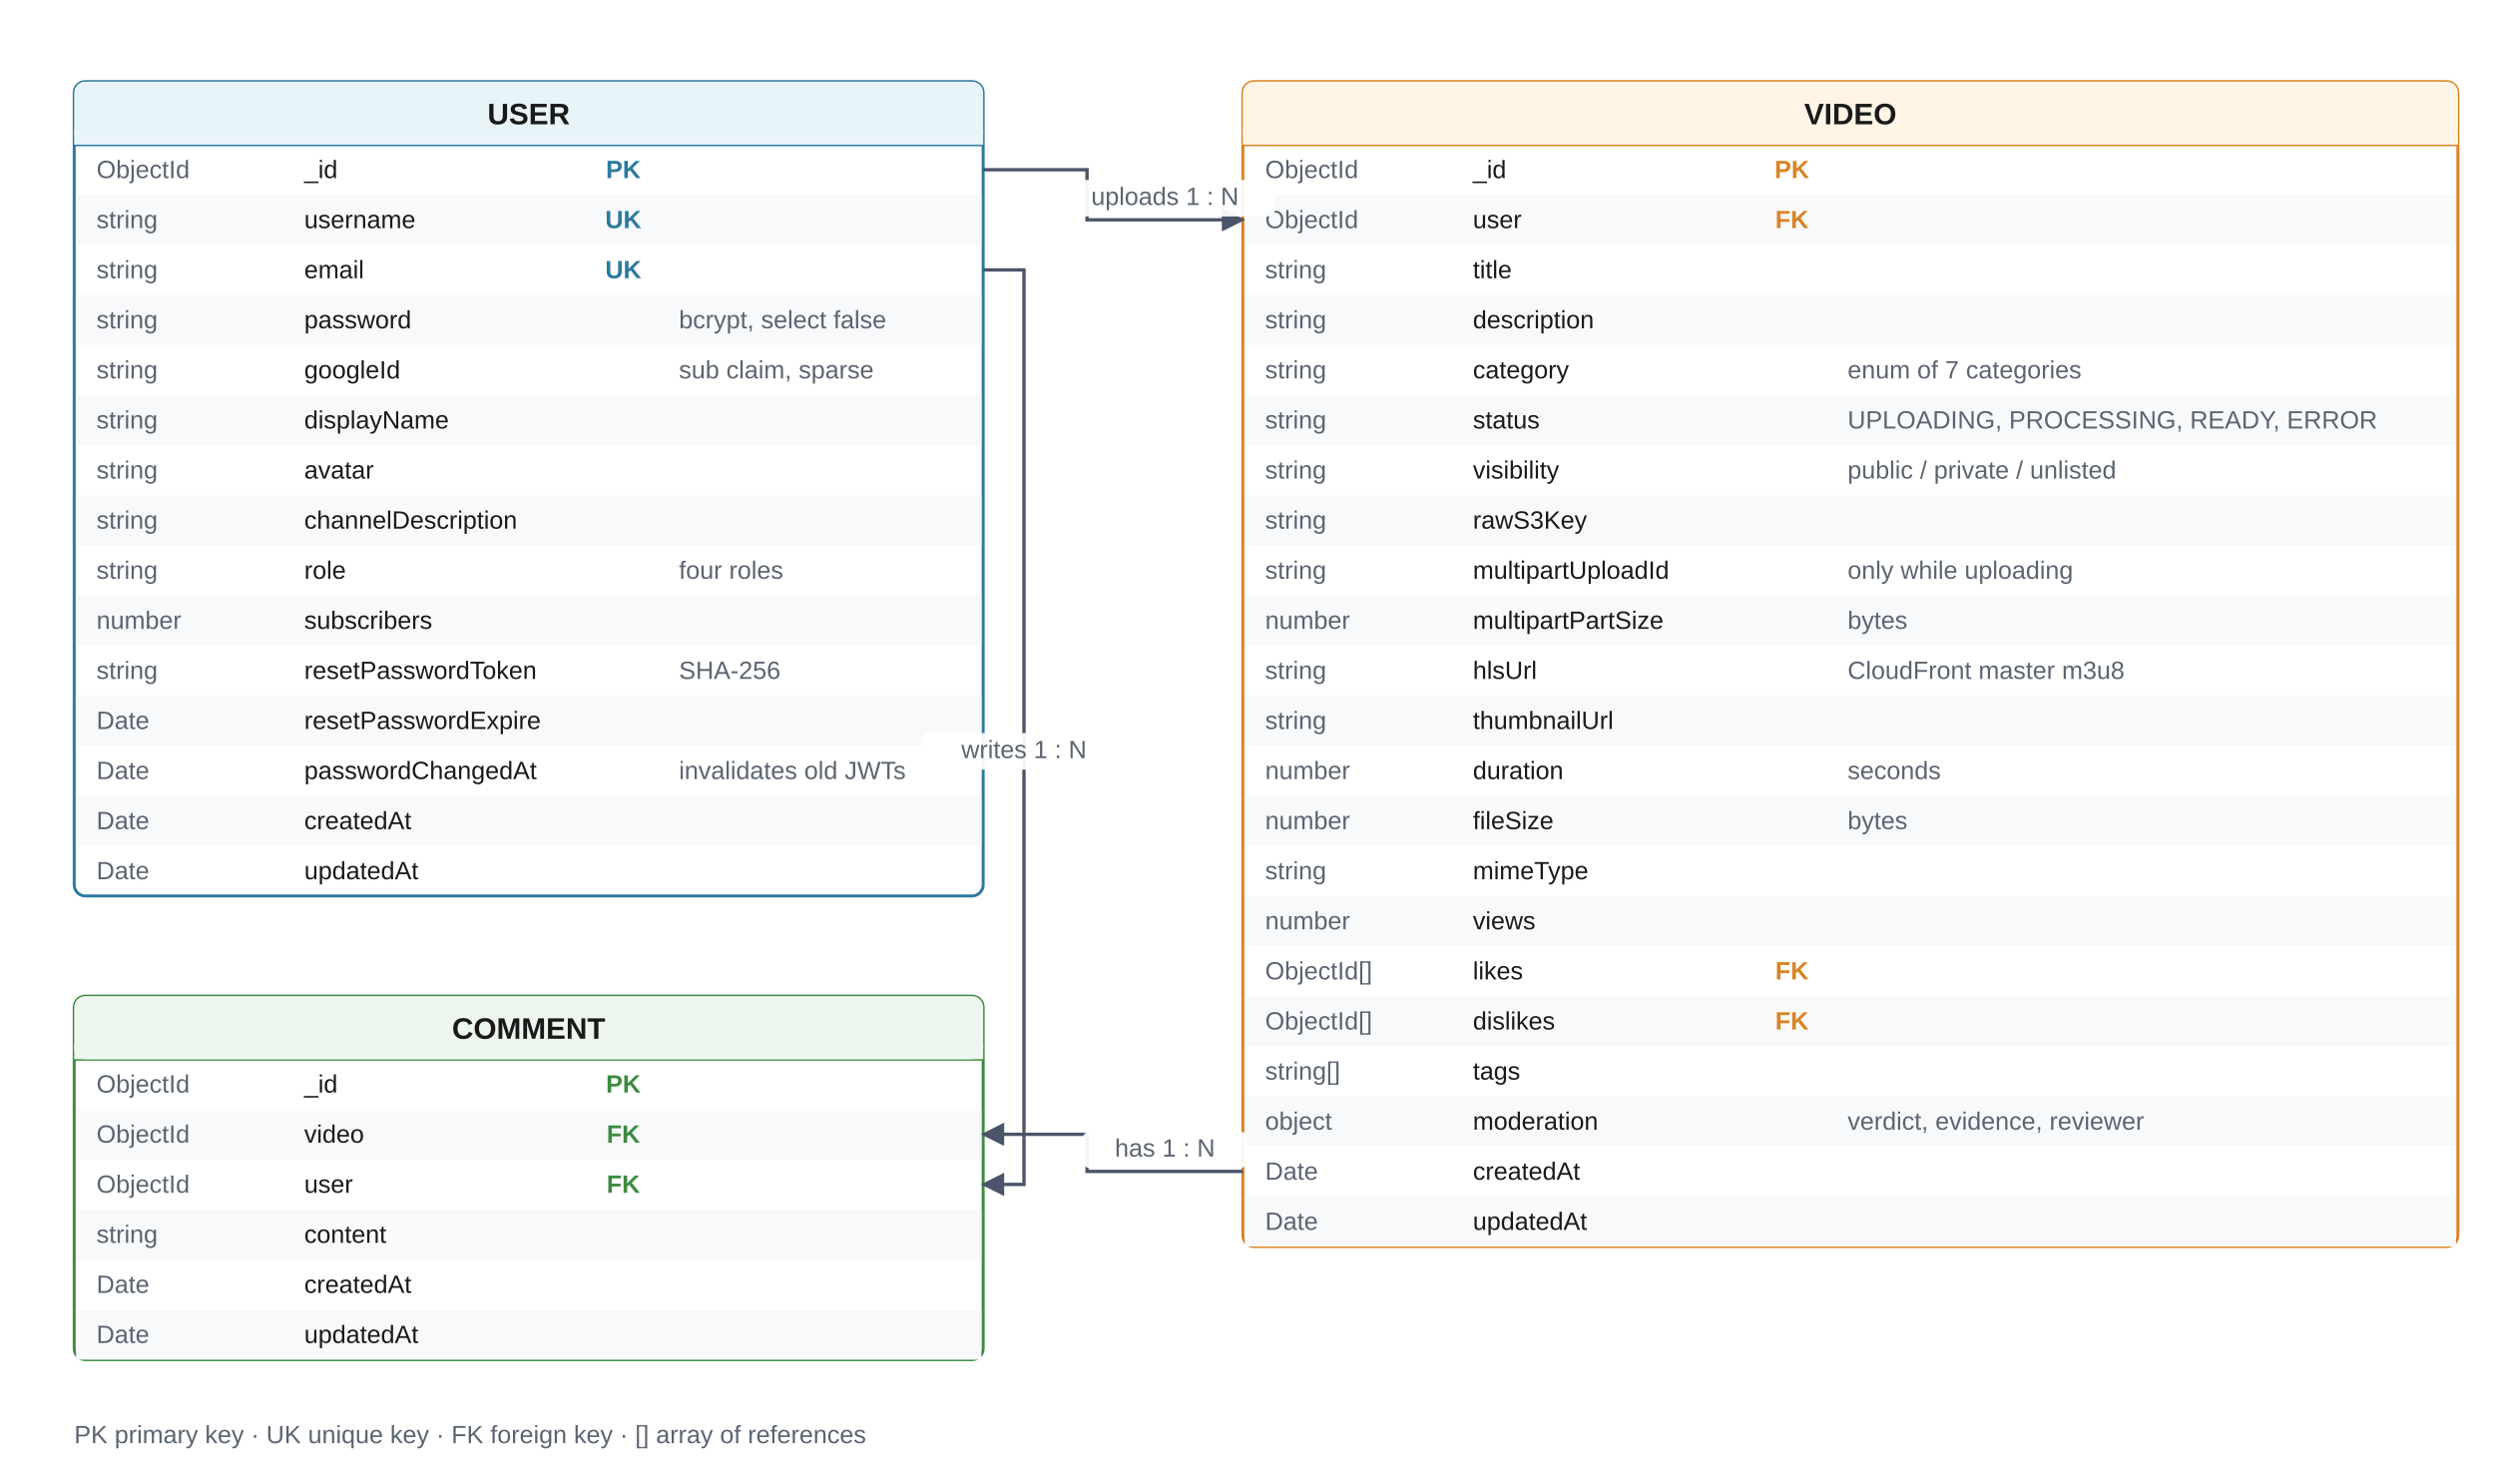
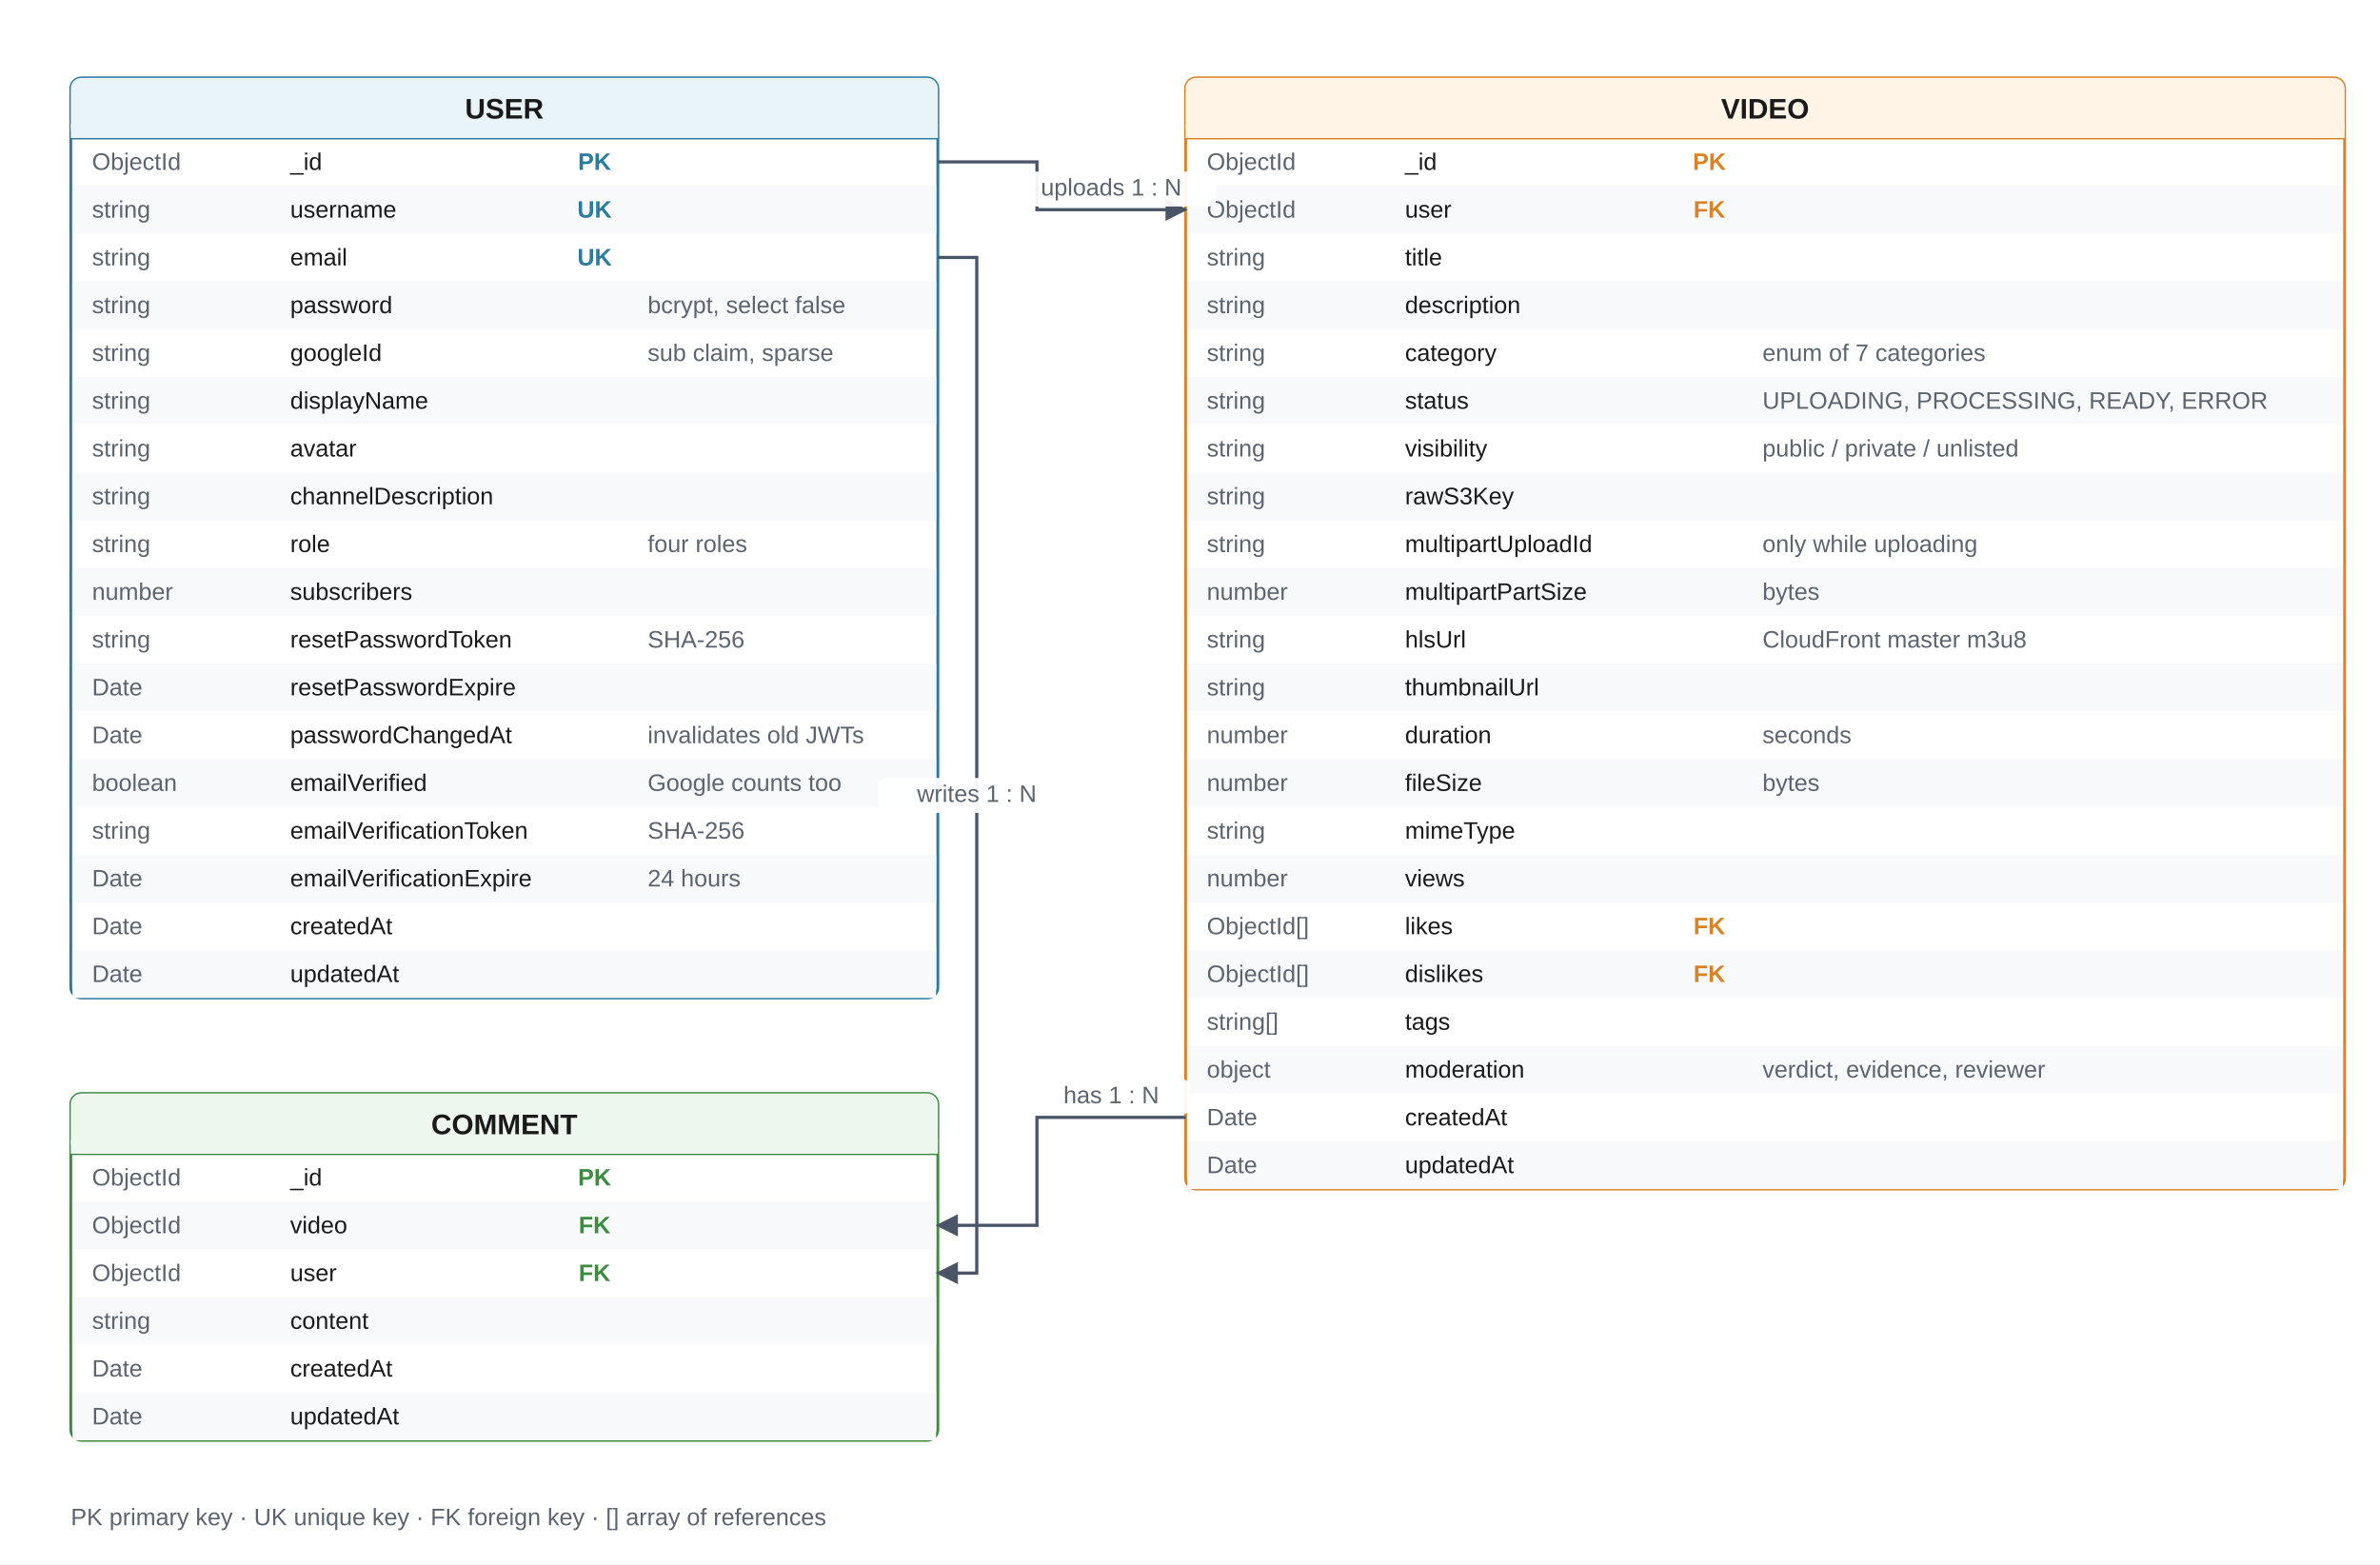
- <svg xmlns="http://www.w3.org/2000/svg" width="1345" height="800" viewBox="0 0 1345 800">
+ <svg xmlns="http://www.w3.org/2000/svg" width="1345" height="884" viewBox="0 0 1345 884">
  <defs>
    <marker id="arrow" viewBox="0 0 10 10" refX="9" refY="5" markerWidth="7" markerHeight="7" orient="auto-start-reverse">
      <path d="M 0 0 L 10 5 L 0 10 z" fill="#4a5568" />
    </marker>
  </defs>
-   <rect width="1345" height="800" fill="#ffffff" />
-   <rect x="40" y="44" width="490" height="439" rx="6" fill="#ffffff" stroke="#2c7a9e" stroke-width="1.6" />
+   <rect width="1345" height="884" fill="#ffffff" />
+   <rect x="40" y="44" width="490" height="520" rx="6" fill="#ffffff" stroke="#2c7a9e" stroke-width="1.6" />
  <path d="M 40 78 h 490" stroke="#2c7a9e" stroke-width="1.6" />
  <rect x="40" y="44" width="490" height="34" rx="6" fill="#e8f4f8" />
  <rect x="40" y="70" width="490" height="8" fill="#e8f4f8" />
  <text x="285" y="67.0" font-family="Arial, Helvetica, sans-serif" font-size="16" font-weight="bold" fill="#1a1a1a" text-anchor="middle">USER</text>
  <text x="52" y="96.0" font-family="Arial, Helvetica, sans-serif" font-size="13.5" font-weight="normal" fill="#5b6470" text-anchor="start">ObjectId</text>
  <text x="164" y="96.0" font-family="Arial, Helvetica, sans-serif" font-size="13.5" font-weight="normal" fill="#1a1a1a" text-anchor="start">_id</text>
  <text x="336" y="96.0" font-family="Arial, Helvetica, sans-serif" font-size="13.5" font-weight="bold" fill="#2c7a9e" text-anchor="middle">PK</text>
  <rect x="41" y="105" width="488" height="27" fill="#f7f9fb" />
  <text x="52" y="123.0" font-family="Arial, Helvetica, sans-serif" font-size="13.5" font-weight="normal" fill="#5b6470" text-anchor="start">string</text>
  <text x="164" y="123.0" font-family="Arial, Helvetica, sans-serif" font-size="13.5" font-weight="normal" fill="#1a1a1a" text-anchor="start">username</text>
  <text x="336" y="123.0" font-family="Arial, Helvetica, sans-serif" font-size="13.5" font-weight="bold" fill="#2c7a9e" text-anchor="middle">UK</text>
  <text x="52" y="150.0" font-family="Arial, Helvetica, sans-serif" font-size="13.5" font-weight="normal" fill="#5b6470" text-anchor="start">string</text>
  <text x="164" y="150.0" font-family="Arial, Helvetica, sans-serif" font-size="13.5" font-weight="normal" fill="#1a1a1a" text-anchor="start">email</text>
  <text x="336" y="150.0" font-family="Arial, Helvetica, sans-serif" font-size="13.5" font-weight="bold" fill="#2c7a9e" text-anchor="middle">UK</text>
  <rect x="41" y="159" width="488" height="27" fill="#f7f9fb" />
  <text x="52" y="177.0" font-family="Arial, Helvetica, sans-serif" font-size="13.5" font-weight="normal" fill="#5b6470" text-anchor="start">string</text>
  <text x="164" y="177.0" font-family="Arial, Helvetica, sans-serif" font-size="13.5" font-weight="normal" fill="#1a1a1a" text-anchor="start">password</text>
  <text x="366" y="177.0" font-family="Arial, Helvetica, sans-serif" font-size="13.5" font-weight="normal" fill="#5b6470" text-anchor="start">bcrypt, select false</text>
  <text x="52" y="204.0" font-family="Arial, Helvetica, sans-serif" font-size="13.5" font-weight="normal" fill="#5b6470" text-anchor="start">string</text>
  <text x="164" y="204.0" font-family="Arial, Helvetica, sans-serif" font-size="13.5" font-weight="normal" fill="#1a1a1a" text-anchor="start">googleId</text>
  <text x="366" y="204.0" font-family="Arial, Helvetica, sans-serif" font-size="13.5" font-weight="normal" fill="#5b6470" text-anchor="start">sub claim, sparse</text>
  <rect x="41" y="213" width="488" height="27" fill="#f7f9fb" />
  <text x="52" y="231.0" font-family="Arial, Helvetica, sans-serif" font-size="13.5" font-weight="normal" fill="#5b6470" text-anchor="start">string</text>
  <text x="164" y="231.0" font-family="Arial, Helvetica, sans-serif" font-size="13.5" font-weight="normal" fill="#1a1a1a" text-anchor="start">displayName</text>
  <text x="52" y="258.0" font-family="Arial, Helvetica, sans-serif" font-size="13.5" font-weight="normal" fill="#5b6470" text-anchor="start">string</text>
  <text x="164" y="258.0" font-family="Arial, Helvetica, sans-serif" font-size="13.5" font-weight="normal" fill="#1a1a1a" text-anchor="start">avatar</text>
  <rect x="41" y="267" width="488" height="27" fill="#f7f9fb" />
  <text x="52" y="285.0" font-family="Arial, Helvetica, sans-serif" font-size="13.5" font-weight="normal" fill="#5b6470" text-anchor="start">string</text>
  <text x="164" y="285.0" font-family="Arial, Helvetica, sans-serif" font-size="13.5" font-weight="normal" fill="#1a1a1a" text-anchor="start">channelDescription</text>
  <text x="52" y="312.0" font-family="Arial, Helvetica, sans-serif" font-size="13.5" font-weight="normal" fill="#5b6470" text-anchor="start">string</text>
  <text x="164" y="312.0" font-family="Arial, Helvetica, sans-serif" font-size="13.5" font-weight="normal" fill="#1a1a1a" text-anchor="start">role</text>
  <text x="366" y="312.0" font-family="Arial, Helvetica, sans-serif" font-size="13.5" font-weight="normal" fill="#5b6470" text-anchor="start">four roles</text>
  <rect x="41" y="321" width="488" height="27" fill="#f7f9fb" />
  <text x="52" y="339.0" font-family="Arial, Helvetica, sans-serif" font-size="13.5" font-weight="normal" fill="#5b6470" text-anchor="start">number</text>
  <text x="164" y="339.0" font-family="Arial, Helvetica, sans-serif" font-size="13.5" font-weight="normal" fill="#1a1a1a" text-anchor="start">subscribers</text>
  <text x="52" y="366.0" font-family="Arial, Helvetica, sans-serif" font-size="13.5" font-weight="normal" fill="#5b6470" text-anchor="start">string</text>
  <text x="164" y="366.0" font-family="Arial, Helvetica, sans-serif" font-size="13.5" font-weight="normal" fill="#1a1a1a" text-anchor="start">resetPasswordToken</text>
  <text x="366" y="366.0" font-family="Arial, Helvetica, sans-serif" font-size="13.5" font-weight="normal" fill="#5b6470" text-anchor="start">SHA-256</text>
  <rect x="41" y="375" width="488" height="27" fill="#f7f9fb" />
  <text x="52" y="393.0" font-family="Arial, Helvetica, sans-serif" font-size="13.5" font-weight="normal" fill="#5b6470" text-anchor="start">Date</text>
  <text x="164" y="393.0" font-family="Arial, Helvetica, sans-serif" font-size="13.5" font-weight="normal" fill="#1a1a1a" text-anchor="start">resetPasswordExpire</text>
  <text x="52" y="420.0" font-family="Arial, Helvetica, sans-serif" font-size="13.5" font-weight="normal" fill="#5b6470" text-anchor="start">Date</text>
  <text x="164" y="420.0" font-family="Arial, Helvetica, sans-serif" font-size="13.5" font-weight="normal" fill="#1a1a1a" text-anchor="start">passwordChangedAt</text>
  <text x="366" y="420.0" font-family="Arial, Helvetica, sans-serif" font-size="13.5" font-weight="normal" fill="#5b6470" text-anchor="start">invalidates old JWTs</text>
  <rect x="41" y="429" width="488" height="27" fill="#f7f9fb" />
-   <text x="52" y="447.0" font-family="Arial, Helvetica, sans-serif" font-size="13.5" font-weight="normal" fill="#5b6470" text-anchor="start">Date</text>
-   <text x="164" y="447.0" font-family="Arial, Helvetica, sans-serif" font-size="13.5" font-weight="normal" fill="#1a1a1a" text-anchor="start">createdAt</text>
-   <text x="52" y="474.0" font-family="Arial, Helvetica, sans-serif" font-size="13.5" font-weight="normal" fill="#5b6470" text-anchor="start">Date</text>
-   <text x="164" y="474.0" font-family="Arial, Helvetica, sans-serif" font-size="13.5" font-weight="normal" fill="#1a1a1a" text-anchor="start">updatedAt</text>
-   <rect x="40" y="537" width="490" height="196" rx="6" fill="#ffffff" stroke="#3d8b40" stroke-width="1.6" />
-   <path d="M 40 571 h 490" stroke="#3d8b40" stroke-width="1.6" />
-   <rect x="40" y="537" width="490" height="34" rx="6" fill="#eef7ee" />
-   <rect x="40" y="563" width="490" height="8" fill="#eef7ee" />
-   <text x="285" y="560.0" font-family="Arial, Helvetica, sans-serif" font-size="16" font-weight="bold" fill="#1a1a1a" text-anchor="middle">COMMENT</text>
-   <text x="52" y="589.0" font-family="Arial, Helvetica, sans-serif" font-size="13.5" font-weight="normal" fill="#5b6470" text-anchor="start">ObjectId</text>
-   <text x="164" y="589.0" font-family="Arial, Helvetica, sans-serif" font-size="13.5" font-weight="normal" fill="#1a1a1a" text-anchor="start">_id</text>
-   <text x="336" y="589.0" font-family="Arial, Helvetica, sans-serif" font-size="13.5" font-weight="bold" fill="#3d8b40" text-anchor="middle">PK</text>
-   <rect x="41" y="598" width="488" height="27" fill="#f7f9fb" />
-   <text x="52" y="616.0" font-family="Arial, Helvetica, sans-serif" font-size="13.5" font-weight="normal" fill="#5b6470" text-anchor="start">ObjectId</text>
-   <text x="164" y="616.0" font-family="Arial, Helvetica, sans-serif" font-size="13.5" font-weight="normal" fill="#1a1a1a" text-anchor="start">video</text>
-   <text x="336" y="616.0" font-family="Arial, Helvetica, sans-serif" font-size="13.5" font-weight="bold" fill="#3d8b40" text-anchor="middle">FK</text>
-   <text x="52" y="643.0" font-family="Arial, Helvetica, sans-serif" font-size="13.5" font-weight="normal" fill="#5b6470" text-anchor="start">ObjectId</text>
-   <text x="164" y="643.0" font-family="Arial, Helvetica, sans-serif" font-size="13.5" font-weight="normal" fill="#1a1a1a" text-anchor="start">user</text>
-   <text x="336" y="643.0" font-family="Arial, Helvetica, sans-serif" font-size="13.5" font-weight="bold" fill="#3d8b40" text-anchor="middle">FK</text>
-   <rect x="41" y="652" width="488" height="27" fill="#f7f9fb" />
-   <text x="52" y="670.0" font-family="Arial, Helvetica, sans-serif" font-size="13.5" font-weight="normal" fill="#5b6470" text-anchor="start">string</text>
-   <text x="164" y="670.0" font-family="Arial, Helvetica, sans-serif" font-size="13.5" font-weight="normal" fill="#1a1a1a" text-anchor="start">content</text>
-   <text x="52" y="697.0" font-family="Arial, Helvetica, sans-serif" font-size="13.5" font-weight="normal" fill="#5b6470" text-anchor="start">Date</text>
-   <text x="164" y="697.0" font-family="Arial, Helvetica, sans-serif" font-size="13.5" font-weight="normal" fill="#1a1a1a" text-anchor="start">createdAt</text>
-   <rect x="41" y="706" width="488" height="27" fill="#f7f9fb" />
-   <text x="52" y="724.0" font-family="Arial, Helvetica, sans-serif" font-size="13.5" font-weight="normal" fill="#5b6470" text-anchor="start">Date</text>
-   <text x="164" y="724.0" font-family="Arial, Helvetica, sans-serif" font-size="13.5" font-weight="normal" fill="#1a1a1a" text-anchor="start">updatedAt</text>
+   <text x="52" y="447.0" font-family="Arial, Helvetica, sans-serif" font-size="13.5" font-weight="normal" fill="#5b6470" text-anchor="start">boolean</text>
+   <text x="164" y="447.0" font-family="Arial, Helvetica, sans-serif" font-size="13.5" font-weight="normal" fill="#1a1a1a" text-anchor="start">emailVerified</text>
+   <text x="366" y="447.0" font-family="Arial, Helvetica, sans-serif" font-size="13.5" font-weight="normal" fill="#5b6470" text-anchor="start">Google counts too</text>
+   <text x="52" y="474.0" font-family="Arial, Helvetica, sans-serif" font-size="13.5" font-weight="normal" fill="#5b6470" text-anchor="start">string</text>
+   <text x="164" y="474.0" font-family="Arial, Helvetica, sans-serif" font-size="13.5" font-weight="normal" fill="#1a1a1a" text-anchor="start">emailVerificationToken</text>
+   <text x="366" y="474.0" font-family="Arial, Helvetica, sans-serif" font-size="13.5" font-weight="normal" fill="#5b6470" text-anchor="start">SHA-256</text>
+   <rect x="41" y="483" width="488" height="27" fill="#f7f9fb" />
+   <text x="52" y="501.0" font-family="Arial, Helvetica, sans-serif" font-size="13.5" font-weight="normal" fill="#5b6470" text-anchor="start">Date</text>
+   <text x="164" y="501.0" font-family="Arial, Helvetica, sans-serif" font-size="13.5" font-weight="normal" fill="#1a1a1a" text-anchor="start">emailVerificationExpire</text>
+   <text x="366" y="501.0" font-family="Arial, Helvetica, sans-serif" font-size="13.5" font-weight="normal" fill="#5b6470" text-anchor="start">24 hours</text>
+   <text x="52" y="528.0" font-family="Arial, Helvetica, sans-serif" font-size="13.5" font-weight="normal" fill="#5b6470" text-anchor="start">Date</text>
+   <text x="164" y="528.0" font-family="Arial, Helvetica, sans-serif" font-size="13.5" font-weight="normal" fill="#1a1a1a" text-anchor="start">createdAt</text>
+   <rect x="41" y="537" width="488" height="27" fill="#f7f9fb" />
+   <text x="52" y="555.0" font-family="Arial, Helvetica, sans-serif" font-size="13.5" font-weight="normal" fill="#5b6470" text-anchor="start">Date</text>
+   <text x="164" y="555.0" font-family="Arial, Helvetica, sans-serif" font-size="13.5" font-weight="normal" fill="#1a1a1a" text-anchor="start">updatedAt</text>
+   <rect x="40" y="618" width="490" height="196" rx="6" fill="#ffffff" stroke="#3d8b40" stroke-width="1.6" />
+   <path d="M 40 652 h 490" stroke="#3d8b40" stroke-width="1.6" />
+   <rect x="40" y="618" width="490" height="34" rx="6" fill="#eef7ee" />
+   <rect x="40" y="644" width="490" height="8" fill="#eef7ee" />
+   <text x="285" y="641.0" font-family="Arial, Helvetica, sans-serif" font-size="16" font-weight="bold" fill="#1a1a1a" text-anchor="middle">COMMENT</text>
+   <text x="52" y="670.0" font-family="Arial, Helvetica, sans-serif" font-size="13.5" font-weight="normal" fill="#5b6470" text-anchor="start">ObjectId</text>
+   <text x="164" y="670.0" font-family="Arial, Helvetica, sans-serif" font-size="13.5" font-weight="normal" fill="#1a1a1a" text-anchor="start">_id</text>
+   <text x="336" y="670.0" font-family="Arial, Helvetica, sans-serif" font-size="13.5" font-weight="bold" fill="#3d8b40" text-anchor="middle">PK</text>
+   <rect x="41" y="679" width="488" height="27" fill="#f7f9fb" />
+   <text x="52" y="697.0" font-family="Arial, Helvetica, sans-serif" font-size="13.5" font-weight="normal" fill="#5b6470" text-anchor="start">ObjectId</text>
+   <text x="164" y="697.0" font-family="Arial, Helvetica, sans-serif" font-size="13.5" font-weight="normal" fill="#1a1a1a" text-anchor="start">video</text>
+   <text x="336" y="697.0" font-family="Arial, Helvetica, sans-serif" font-size="13.5" font-weight="bold" fill="#3d8b40" text-anchor="middle">FK</text>
+   <text x="52" y="724.0" font-family="Arial, Helvetica, sans-serif" font-size="13.5" font-weight="normal" fill="#5b6470" text-anchor="start">ObjectId</text>
+   <text x="164" y="724.0" font-family="Arial, Helvetica, sans-serif" font-size="13.5" font-weight="normal" fill="#1a1a1a" text-anchor="start">user</text>
+   <text x="336" y="724.0" font-family="Arial, Helvetica, sans-serif" font-size="13.5" font-weight="bold" fill="#3d8b40" text-anchor="middle">FK</text>
+   <rect x="41" y="733" width="488" height="27" fill="#f7f9fb" />
+   <text x="52" y="751.0" font-family="Arial, Helvetica, sans-serif" font-size="13.5" font-weight="normal" fill="#5b6470" text-anchor="start">string</text>
+   <text x="164" y="751.0" font-family="Arial, Helvetica, sans-serif" font-size="13.5" font-weight="normal" fill="#1a1a1a" text-anchor="start">content</text>
+   <text x="52" y="778.0" font-family="Arial, Helvetica, sans-serif" font-size="13.5" font-weight="normal" fill="#5b6470" text-anchor="start">Date</text>
+   <text x="164" y="778.0" font-family="Arial, Helvetica, sans-serif" font-size="13.5" font-weight="normal" fill="#1a1a1a" text-anchor="start">createdAt</text>
+   <rect x="41" y="787" width="488" height="27" fill="#f7f9fb" />
+   <text x="52" y="805.0" font-family="Arial, Helvetica, sans-serif" font-size="13.5" font-weight="normal" fill="#5b6470" text-anchor="start">Date</text>
+   <text x="164" y="805.0" font-family="Arial, Helvetica, sans-serif" font-size="13.5" font-weight="normal" fill="#1a1a1a" text-anchor="start">updatedAt</text>
  <rect x="670" y="44" width="655" height="628" rx="6" fill="#ffffff" stroke="#d98324" stroke-width="1.6" />
  <path d="M 670 78 h 655" stroke="#d98324" stroke-width="1.6" />
  <rect x="670" y="44" width="655" height="34" rx="6" fill="#fff4e6" />
  <rect x="670" y="70" width="655" height="8" fill="#fff4e6" />
  <text x="997.5" y="67.0" font-family="Arial, Helvetica, sans-serif" font-size="16" font-weight="bold" fill="#1a1a1a" text-anchor="middle">VIDEO</text>
  <text x="682" y="96.0" font-family="Arial, Helvetica, sans-serif" font-size="13.5" font-weight="normal" fill="#5b6470" text-anchor="start">ObjectId</text>
  <text x="794" y="96.0" font-family="Arial, Helvetica, sans-serif" font-size="13.5" font-weight="normal" fill="#1a1a1a" text-anchor="start">_id</text>
  <text x="966" y="96.0" font-family="Arial, Helvetica, sans-serif" font-size="13.5" font-weight="bold" fill="#d98324" text-anchor="middle">PK</text>
  <rect x="671" y="105" width="653" height="27" fill="#f7f9fb" />
  <text x="682" y="123.0" font-family="Arial, Helvetica, sans-serif" font-size="13.5" font-weight="normal" fill="#5b6470" text-anchor="start">ObjectId</text>
  <text x="794" y="123.0" font-family="Arial, Helvetica, sans-serif" font-size="13.5" font-weight="normal" fill="#1a1a1a" text-anchor="start">user</text>
  <text x="966" y="123.0" font-family="Arial, Helvetica, sans-serif" font-size="13.5" font-weight="bold" fill="#d98324" text-anchor="middle">FK</text>
  <text x="682" y="150.0" font-family="Arial, Helvetica, sans-serif" font-size="13.5" font-weight="normal" fill="#5b6470" text-anchor="start">string</text>
  <text x="794" y="150.0" font-family="Arial, Helvetica, sans-serif" font-size="13.5" font-weight="normal" fill="#1a1a1a" text-anchor="start">title</text>
  <rect x="671" y="159" width="653" height="27" fill="#f7f9fb" />
  <text x="682" y="177.0" font-family="Arial, Helvetica, sans-serif" font-size="13.5" font-weight="normal" fill="#5b6470" text-anchor="start">string</text>
  <text x="794" y="177.0" font-family="Arial, Helvetica, sans-serif" font-size="13.5" font-weight="normal" fill="#1a1a1a" text-anchor="start">description</text>
  <text x="682" y="204.0" font-family="Arial, Helvetica, sans-serif" font-size="13.5" font-weight="normal" fill="#5b6470" text-anchor="start">string</text>
  <text x="794" y="204.0" font-family="Arial, Helvetica, sans-serif" font-size="13.5" font-weight="normal" fill="#1a1a1a" text-anchor="start">category</text>
  <text x="996" y="204.0" font-family="Arial, Helvetica, sans-serif" font-size="13.5" font-weight="normal" fill="#5b6470" text-anchor="start">enum of 7 categories</text>
  <rect x="671" y="213" width="653" height="27" fill="#f7f9fb" />
  <text x="682" y="231.0" font-family="Arial, Helvetica, sans-serif" font-size="13.5" font-weight="normal" fill="#5b6470" text-anchor="start">string</text>
  <text x="794" y="231.0" font-family="Arial, Helvetica, sans-serif" font-size="13.5" font-weight="normal" fill="#1a1a1a" text-anchor="start">status</text>
  <text x="996" y="231.0" font-family="Arial, Helvetica, sans-serif" font-size="13.5" font-weight="normal" fill="#5b6470" text-anchor="start">UPLOADING, PROCESSING, READY, ERROR</text>
  <text x="682" y="258.0" font-family="Arial, Helvetica, sans-serif" font-size="13.5" font-weight="normal" fill="#5b6470" text-anchor="start">string</text>
  <text x="794" y="258.0" font-family="Arial, Helvetica, sans-serif" font-size="13.5" font-weight="normal" fill="#1a1a1a" text-anchor="start">visibility</text>
  <text x="996" y="258.0" font-family="Arial, Helvetica, sans-serif" font-size="13.5" font-weight="normal" fill="#5b6470" text-anchor="start">public / private / unlisted</text>
  <rect x="671" y="267" width="653" height="27" fill="#f7f9fb" />
  <text x="682" y="285.0" font-family="Arial, Helvetica, sans-serif" font-size="13.5" font-weight="normal" fill="#5b6470" text-anchor="start">string</text>
  <text x="794" y="285.0" font-family="Arial, Helvetica, sans-serif" font-size="13.5" font-weight="normal" fill="#1a1a1a" text-anchor="start">rawS3Key</text>
  <text x="682" y="312.0" font-family="Arial, Helvetica, sans-serif" font-size="13.5" font-weight="normal" fill="#5b6470" text-anchor="start">string</text>
  <text x="794" y="312.0" font-family="Arial, Helvetica, sans-serif" font-size="13.5" font-weight="normal" fill="#1a1a1a" text-anchor="start">multipartUploadId</text>
  <text x="996" y="312.0" font-family="Arial, Helvetica, sans-serif" font-size="13.5" font-weight="normal" fill="#5b6470" text-anchor="start">only while uploading</text>
  <rect x="671" y="321" width="653" height="27" fill="#f7f9fb" />
  <text x="682" y="339.0" font-family="Arial, Helvetica, sans-serif" font-size="13.5" font-weight="normal" fill="#5b6470" text-anchor="start">number</text>
  <text x="794" y="339.0" font-family="Arial, Helvetica, sans-serif" font-size="13.5" font-weight="normal" fill="#1a1a1a" text-anchor="start">multipartPartSize</text>
  <text x="996" y="339.0" font-family="Arial, Helvetica, sans-serif" font-size="13.5" font-weight="normal" fill="#5b6470" text-anchor="start">bytes</text>
  <text x="682" y="366.0" font-family="Arial, Helvetica, sans-serif" font-size="13.5" font-weight="normal" fill="#5b6470" text-anchor="start">string</text>
  <text x="794" y="366.0" font-family="Arial, Helvetica, sans-serif" font-size="13.5" font-weight="normal" fill="#1a1a1a" text-anchor="start">hlsUrl</text>
  <text x="996" y="366.0" font-family="Arial, Helvetica, sans-serif" font-size="13.5" font-weight="normal" fill="#5b6470" text-anchor="start">CloudFront master m3u8</text>
  <rect x="671" y="375" width="653" height="27" fill="#f7f9fb" />
  <text x="682" y="393.0" font-family="Arial, Helvetica, sans-serif" font-size="13.5" font-weight="normal" fill="#5b6470" text-anchor="start">string</text>
  <text x="794" y="393.0" font-family="Arial, Helvetica, sans-serif" font-size="13.5" font-weight="normal" fill="#1a1a1a" text-anchor="start">thumbnailUrl</text>
  <text x="682" y="420.0" font-family="Arial, Helvetica, sans-serif" font-size="13.5" font-weight="normal" fill="#5b6470" text-anchor="start">number</text>
  <text x="794" y="420.0" font-family="Arial, Helvetica, sans-serif" font-size="13.5" font-weight="normal" fill="#1a1a1a" text-anchor="start">duration</text>
  <text x="996" y="420.0" font-family="Arial, Helvetica, sans-serif" font-size="13.5" font-weight="normal" fill="#5b6470" text-anchor="start">seconds</text>
  <rect x="671" y="429" width="653" height="27" fill="#f7f9fb" />
  <text x="682" y="447.0" font-family="Arial, Helvetica, sans-serif" font-size="13.5" font-weight="normal" fill="#5b6470" text-anchor="start">number</text>
  <text x="794" y="447.0" font-family="Arial, Helvetica, sans-serif" font-size="13.5" font-weight="normal" fill="#1a1a1a" text-anchor="start">fileSize</text>
  <text x="996" y="447.0" font-family="Arial, Helvetica, sans-serif" font-size="13.5" font-weight="normal" fill="#5b6470" text-anchor="start">bytes</text>
  <text x="682" y="474.0" font-family="Arial, Helvetica, sans-serif" font-size="13.5" font-weight="normal" fill="#5b6470" text-anchor="start">string</text>
  <text x="794" y="474.0" font-family="Arial, Helvetica, sans-serif" font-size="13.5" font-weight="normal" fill="#1a1a1a" text-anchor="start">mimeType</text>
  <rect x="671" y="483" width="653" height="27" fill="#f7f9fb" />
  <text x="682" y="501.0" font-family="Arial, Helvetica, sans-serif" font-size="13.5" font-weight="normal" fill="#5b6470" text-anchor="start">number</text>
  <text x="794" y="501.0" font-family="Arial, Helvetica, sans-serif" font-size="13.5" font-weight="normal" fill="#1a1a1a" text-anchor="start">views</text>
  <text x="682" y="528.0" font-family="Arial, Helvetica, sans-serif" font-size="13.5" font-weight="normal" fill="#5b6470" text-anchor="start">ObjectId[]</text>
  <text x="794" y="528.0" font-family="Arial, Helvetica, sans-serif" font-size="13.5" font-weight="normal" fill="#1a1a1a" text-anchor="start">likes</text>
  <text x="966" y="528.0" font-family="Arial, Helvetica, sans-serif" font-size="13.5" font-weight="bold" fill="#d98324" text-anchor="middle">FK</text>
  <rect x="671" y="537" width="653" height="27" fill="#f7f9fb" />
  <text x="682" y="555.0" font-family="Arial, Helvetica, sans-serif" font-size="13.5" font-weight="normal" fill="#5b6470" text-anchor="start">ObjectId[]</text>
  <text x="794" y="555.0" font-family="Arial, Helvetica, sans-serif" font-size="13.5" font-weight="normal" fill="#1a1a1a" text-anchor="start">dislikes</text>
  <text x="966" y="555.0" font-family="Arial, Helvetica, sans-serif" font-size="13.5" font-weight="bold" fill="#d98324" text-anchor="middle">FK</text>
  <text x="682" y="582.0" font-family="Arial, Helvetica, sans-serif" font-size="13.5" font-weight="normal" fill="#5b6470" text-anchor="start">string[]</text>
  <text x="794" y="582.0" font-family="Arial, Helvetica, sans-serif" font-size="13.5" font-weight="normal" fill="#1a1a1a" text-anchor="start">tags</text>
  <rect x="671" y="591" width="653" height="27" fill="#f7f9fb" />
  <text x="682" y="609.0" font-family="Arial, Helvetica, sans-serif" font-size="13.5" font-weight="normal" fill="#5b6470" text-anchor="start">object</text>
  <text x="794" y="609.0" font-family="Arial, Helvetica, sans-serif" font-size="13.5" font-weight="normal" fill="#1a1a1a" text-anchor="start">moderation</text>
  <text x="996" y="609.0" font-family="Arial, Helvetica, sans-serif" font-size="13.5" font-weight="normal" fill="#5b6470" text-anchor="start">verdict, evidence, reviewer</text>
  <text x="682" y="636.0" font-family="Arial, Helvetica, sans-serif" font-size="13.5" font-weight="normal" fill="#5b6470" text-anchor="start">Date</text>
  <text x="794" y="636.0" font-family="Arial, Helvetica, sans-serif" font-size="13.5" font-weight="normal" fill="#1a1a1a" text-anchor="start">createdAt</text>
  <rect x="671" y="645" width="653" height="27" fill="#f7f9fb" />
  <text x="682" y="663.0" font-family="Arial, Helvetica, sans-serif" font-size="13.5" font-weight="normal" fill="#5b6470" text-anchor="start">Date</text>
  <text x="794" y="663.0" font-family="Arial, Helvetica, sans-serif" font-size="13.5" font-weight="normal" fill="#1a1a1a" text-anchor="start">updatedAt</text>
  <path d="M 530 91.5 L 586 91.5 L 586 118.5 L 670 118.5" fill="none" stroke="#4a5568" stroke-width="1.8" marker-end="url(#arrow)" />
-   <path d="M 530 145.5 L 552 145.5 L 552 638.5 L 530 638.5" fill="none" stroke="#4a5568" stroke-width="1.8" marker-end="url(#arrow)" />
-   <path d="M 670 631.5 L 586 631.5 L 586 611.5 L 530 611.5" fill="none" stroke="#4a5568" stroke-width="1.8" marker-end="url(#arrow)" />
-   <text x="40" y="778.0" font-family="Arial, Helvetica, sans-serif" font-size="13.5" font-weight="normal" fill="#5b6470" text-anchor="start">PK primary key  ·  UK unique key  ·  FK foreign key  ·  [] array of references</text>
+   <path d="M 530 145.5 L 552 145.5 L 552 719.5 L 530 719.5" fill="none" stroke="#4a5568" stroke-width="1.8" marker-end="url(#arrow)" />
+   <path d="M 670 631.5 L 586 631.5 L 586 692.5 L 530 692.5" fill="none" stroke="#4a5568" stroke-width="1.8" marker-end="url(#arrow)" />
+   <text x="40" y="862.0" font-family="Arial, Helvetica, sans-serif" font-size="13.5" font-weight="normal" fill="#5b6470" text-anchor="start">PK primary key  ·  UK unique key  ·  FK foreign key  ·  [] array of references</text>
  <rect x="568.7" y="97.0" width="118.7" height="19.7" rx="4" fill="#ffffff" fill-opacity="0.93" />
  <text x="628" y="110.5" font-family="Arial, Helvetica, sans-serif" font-size="13.5" font-weight="normal" fill="#5b6470" text-anchor="middle">uploads  1 : N</text>
-   <rect x="496.4" y="395.2" width="111.2" height="19.7" rx="4" fill="#ffffff" fill-opacity="0.93" />
-   <text x="552" y="408.7" font-family="Arial, Helvetica, sans-serif" font-size="13.5" font-weight="normal" fill="#5b6470" text-anchor="middle">writes  1 : N</text>
+   <rect x="496.4" y="439.7" width="111.2" height="19.7" rx="4" fill="#ffffff" fill-opacity="0.93" />
+   <text x="552" y="453.2" font-family="Arial, Helvetica, sans-serif" font-size="13.5" font-weight="normal" fill="#5b6470" text-anchor="middle">writes  1 : N</text>
  <rect x="583.6" y="610.0" width="88.8" height="19.7" rx="4" fill="#ffffff" fill-opacity="0.93" />
  <text x="628" y="623.5" font-family="Arial, Helvetica, sans-serif" font-size="13.5" font-weight="normal" fill="#5b6470" text-anchor="middle">has  1 : N</text>
</svg>
